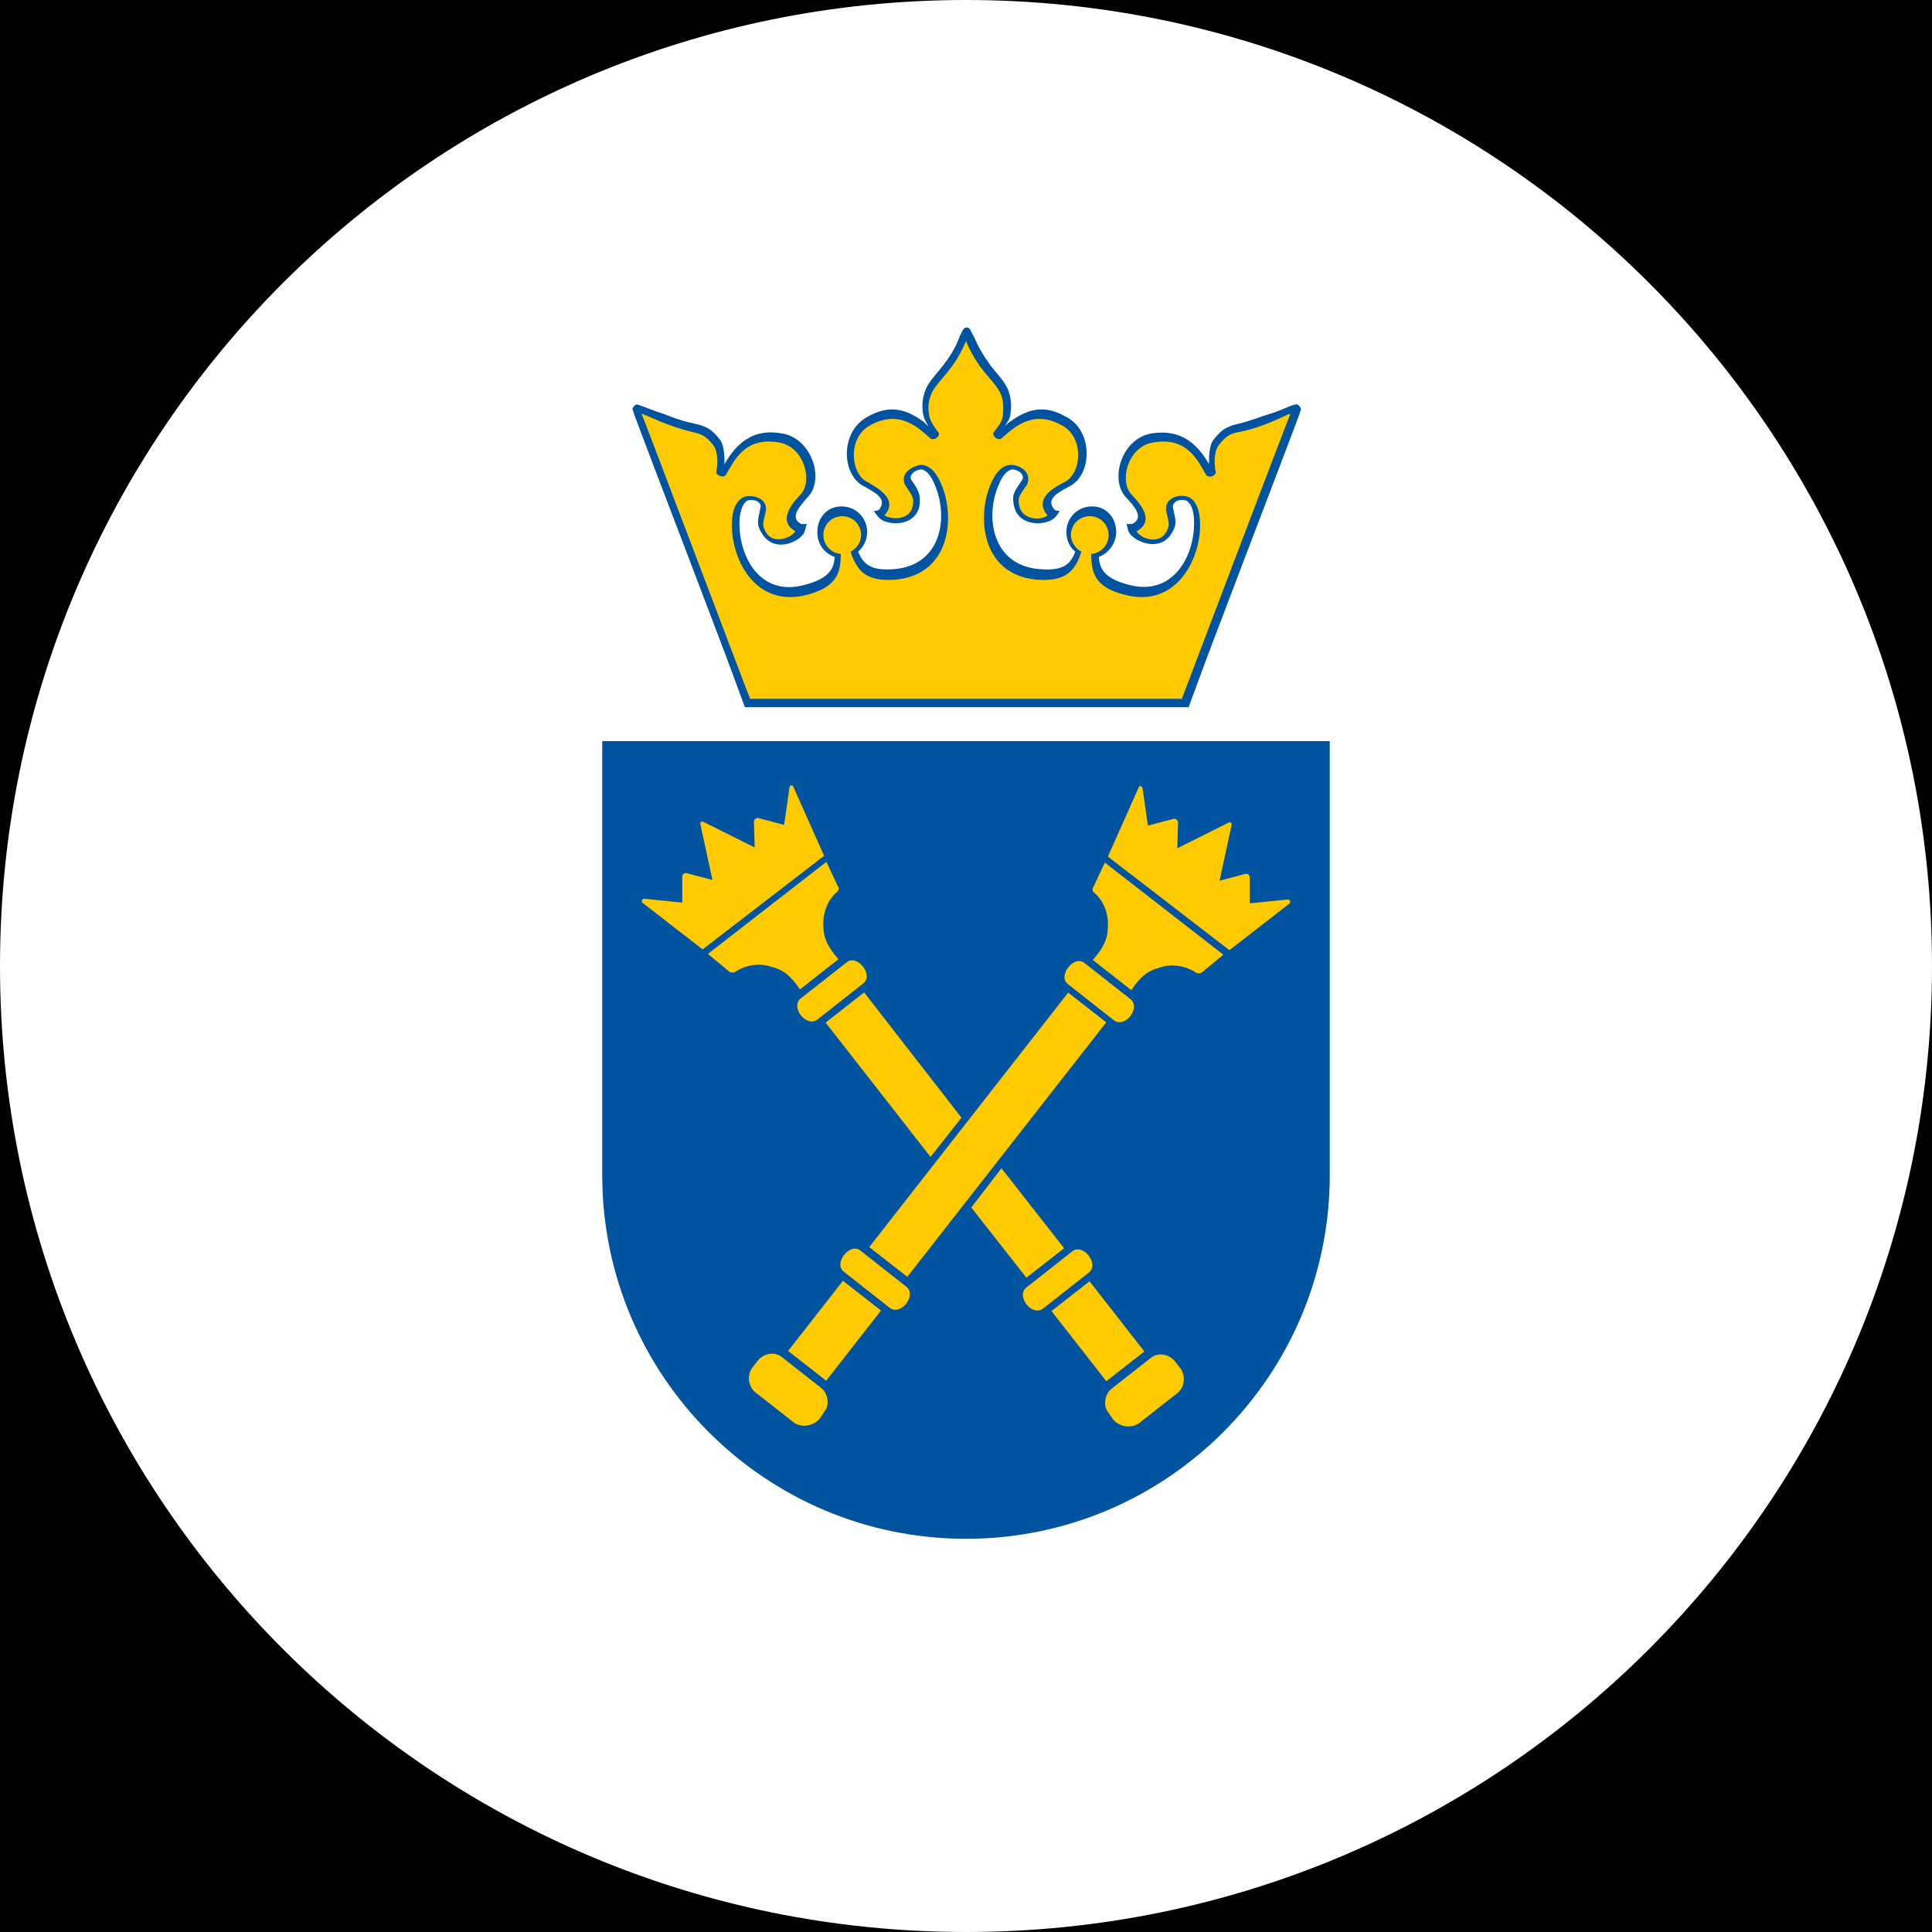
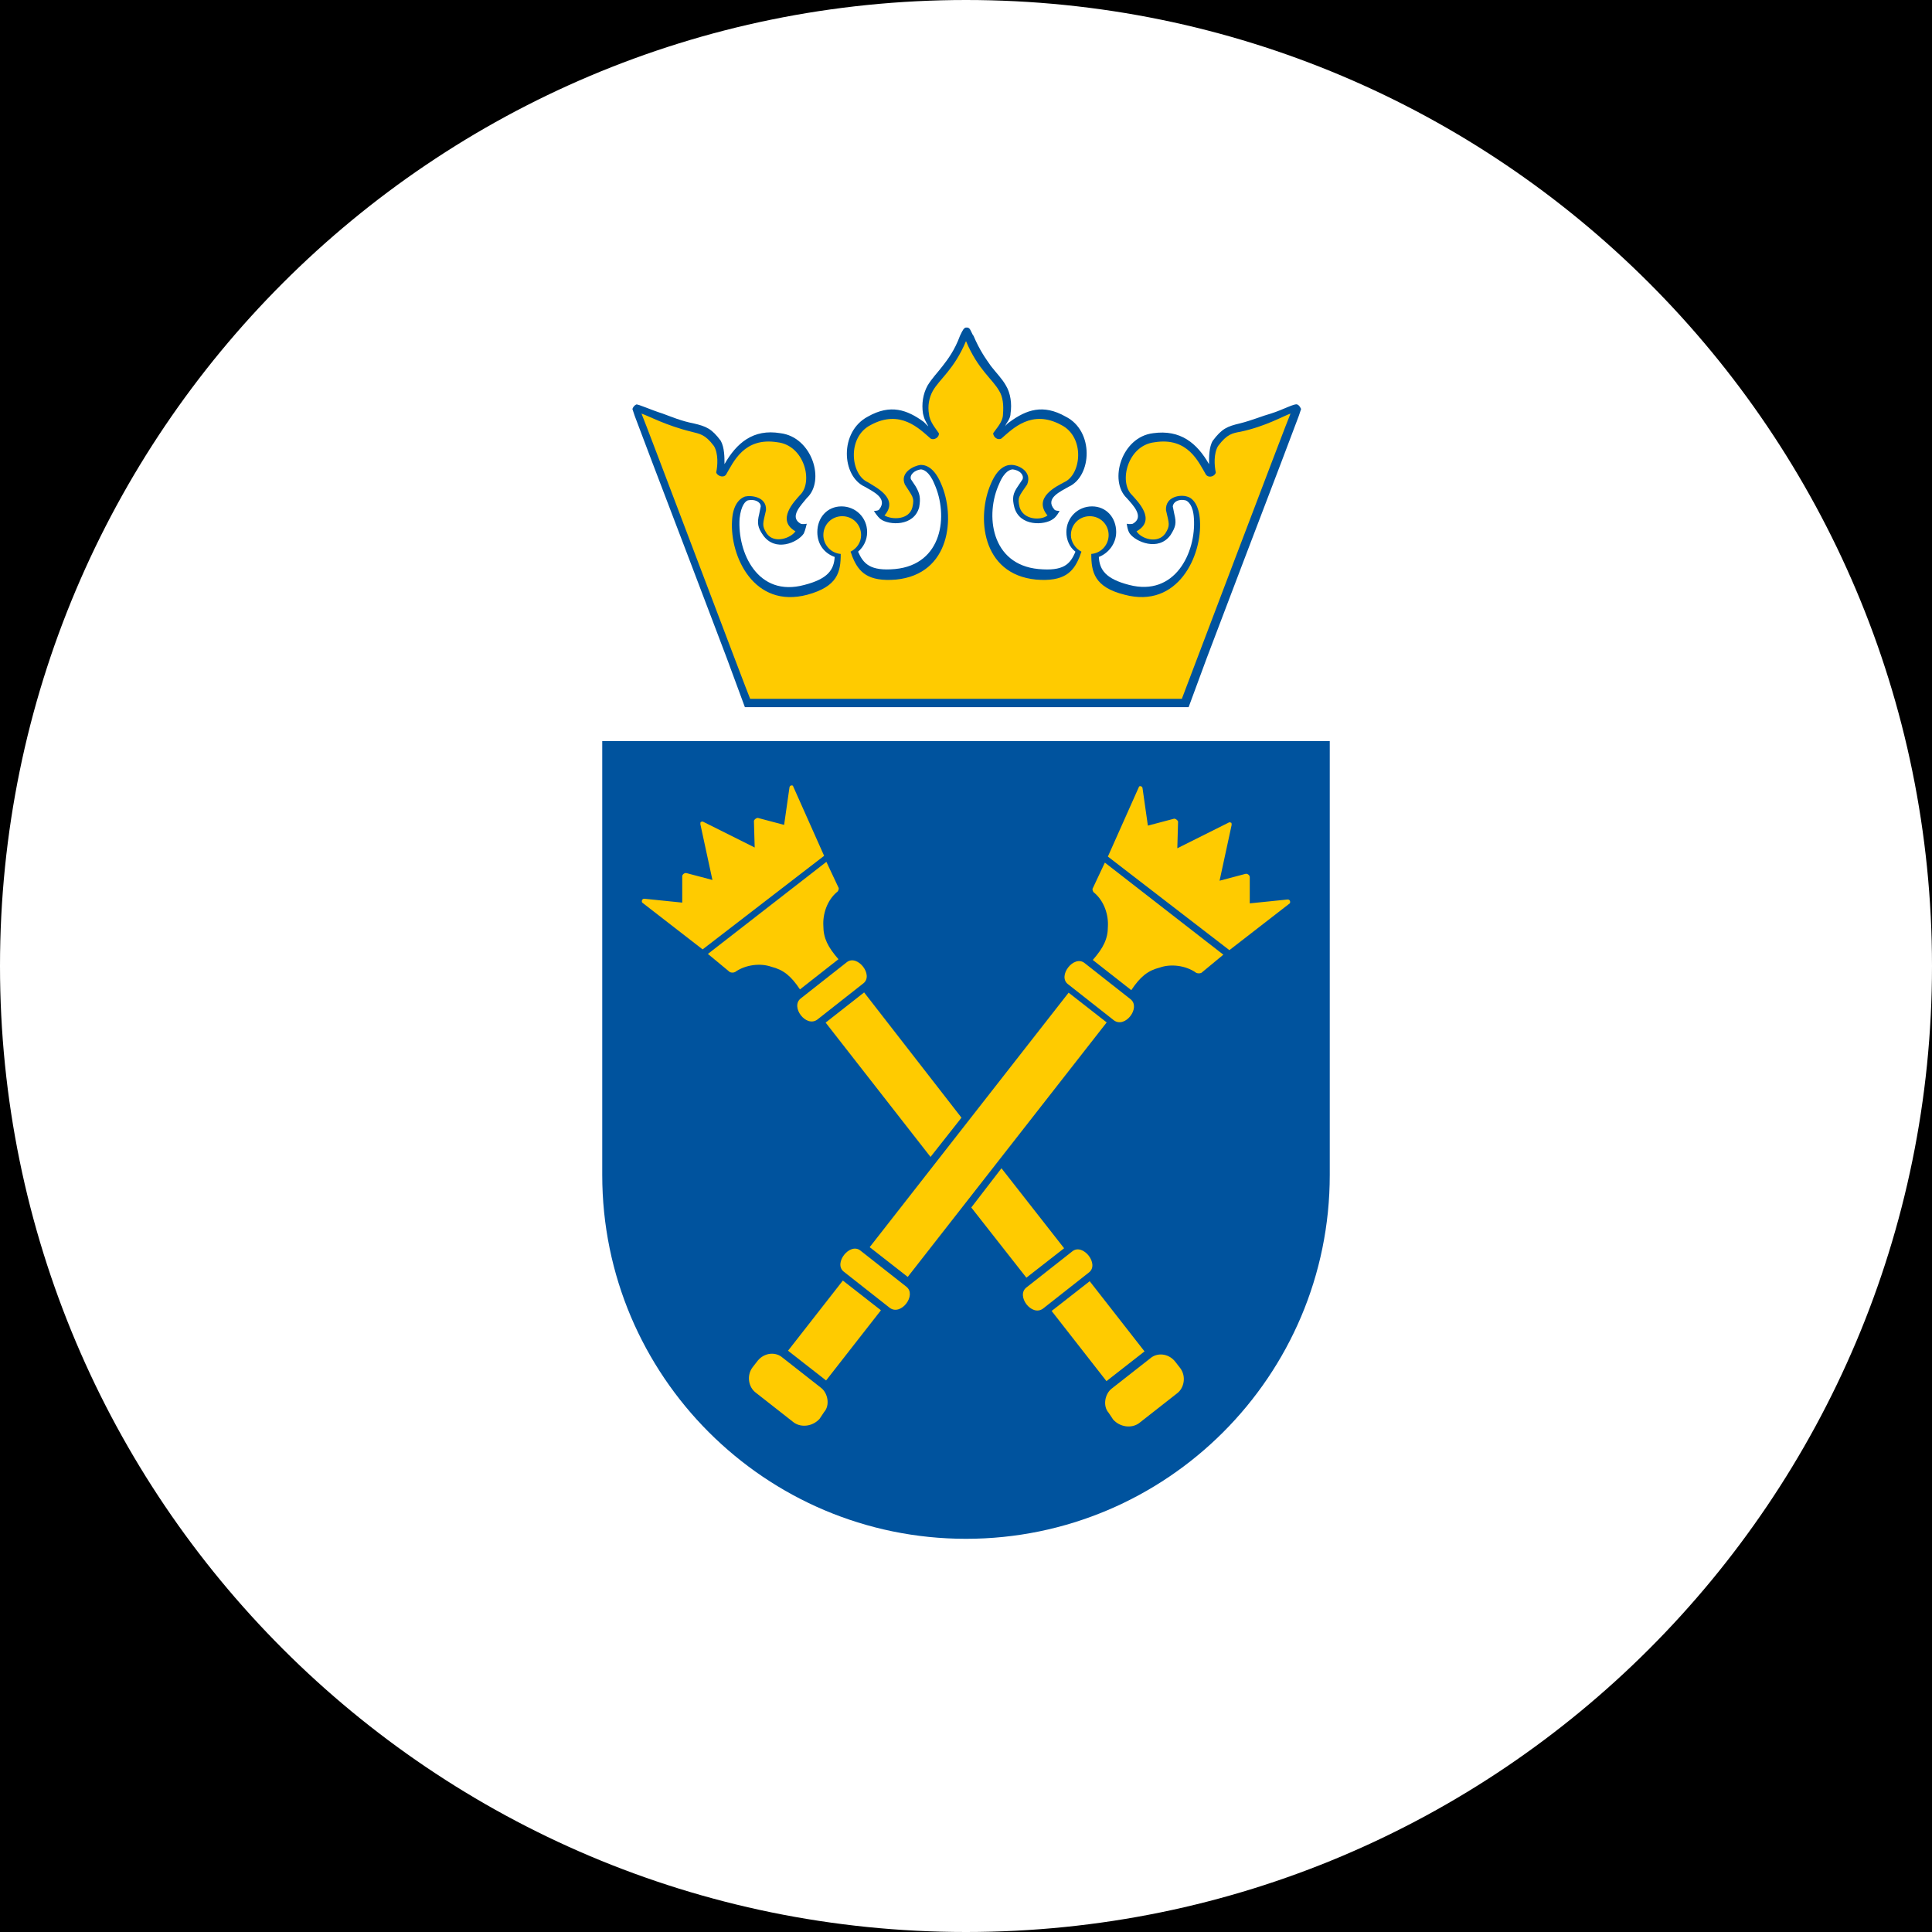
<svg xmlns="http://www.w3.org/2000/svg" version="1.1" id="affiliation" x="0px" y="0px" viewBox="0 0 256 256" style="enable-background:new 0 0 256 256;" xml:space="preserve">
  <style type="text/css">
	.st0{fill:#FFFFFF;}
	.st1{fill-rule:evenodd;clip-rule:evenodd;fill:#00539E;}
	.st2{fill-rule:evenodd;clip-rule:evenodd;fill:#FFCB00;}
	.st3{fill:#00539E;}
	.st4{fill:#FFCB00;}
</style>
  <rect id="black" width="256" height="256" />
  <circle id="background" class="st0" cx="128" cy="128" r="128" />
-   <g>
-     <path class="st1" d="M176.2,155.7c0,26.6-21.6,48.2-48.2,48.2c-26.6,0-48.2-21.6-48.2-48.2l0-57.5l96.4,0L176.2,155.7z" />
-     <rect x="109.5" y="147.2" transform="matrix(0.6159 -0.7879 0.7879 0.6159 -68.2416 160.8613)" class="st2" width="42.8" height="6.4" />
+   <g id="logo">
+     <path class="st1" d="M176.2,155.7c0,26.6-21.6,48.2-48.2,48.2s-48.2-21.6-48.2-48.2V98.2h96.4L176.2,155.7z" />
+     <rect x="109.5" y="147.2" transform="matrix(0.6159 -0.7879 0.7879 0.6159 -68.1831 160.8716)" class="st2" width="42.8" height="6.4" />
    <path class="st2" d="M108.6,188c-0.9,1-2.4,1.2-3.4,0.5l-5.1-4c-0.9-0.7-1.2-2.2-0.4-3.3l0.7-0.9c0.9-1.1,2.4-1.2,3.3-0.4l5.1,4   c0.9,0.7,1.2,2.3,0.4,3.2L108.6,188z" />
    <path class="st2" d="M146.4,114.3l-1.6,3.4c-0.1,0.1,0,0.5,0.2,0.6c1.3,1.1,1.9,2.9,1.8,4.5c0,1.6-0.6,2.8-2,4.4l5.1,4   c1.2-1.8,2.2-2.6,3.8-3c1.4-0.5,3.4-0.3,4.8,0.7c0.2,0.1,0.5,0.1,0.7,0l2.9-2.4L146.4,114.3z" />
-     <path class="st2" d="M162.9,125.9l8-6.2c0.1-0.1,0.1-0.6-0.4-0.5l-4.9,0.5l0-3.5c0-0.2-0.3-0.5-0.6-0.4l-3.4,0.9l1.6-7.4   c0-0.1,0-0.3-0.1-0.3c-0.1,0-0.2-0.1-0.3,0l-6.8,3.4l0.1-3.5c0-0.2-0.4-0.5-0.6-0.4l-3.4,0.9l-0.7-4.9c0-0.4-0.5-0.4-0.5-0.2   l-4.1,9.2L162.9,125.9z" />
+     <path class="st2" d="M162.9,125.9l8-6.2c0.1-0.1,0.1-0.6-0.4-0.5l-4.9,0.5v-3.5c0-0.2-0.3-0.5-0.6-0.4l-3.4,0.9l1.6-7.4   c0-0.1,0-0.3-0.1-0.3s-0.2-0.1-0.3,0l-6.8,3.4l0.1-3.5c0-0.2-0.4-0.5-0.6-0.4l-3.4,0.9l-0.7-4.9c0-0.4-0.5-0.4-0.5-0.2l-4.1,9.2   L162.9,125.9z" />
    <path class="st2" d="M149.8,132.4c1.4,1.1-0.7,3.9-2.2,2.8l-6.1-4.8c-1.4-1.1,0.8-3.9,2.2-2.8L149.8,132.4z" />
    <path class="st2" d="M120.1,170.5c1.4,1.1-0.7,3.9-2.2,2.8l-6.1-4.8c-1.4-1.1,0.8-3.9,2.2-2.8L120.1,170.5z" />
-     <rect x="104.7" y="173.1" transform="matrix(0.6157 -0.788 0.788 0.6157 -96.4376 154.9357)" class="st2" width="11.8" height="6.4" />
+     <rect x="104.7" y="173.1" transform="matrix(0.6157 -0.788 0.788 0.6157 -96.4484 154.9038)" class="st2" width="11.8" height="6.4" />
    <path class="st2" d="M114.5,131.5l12.9,16.6l-4.1,5.2l-13.9-17.8L114.5,131.5z M132.7,154.8l8.3,10.6l-5,3.9l-7.3-9.3L132.7,154.8z   " />
    <path class="st2" d="M147.5,188.1c0.9,1,2.4,1.2,3.4,0.5l5.1-4c0.9-0.7,1.2-2.2,0.4-3.3l-0.7-0.9c-0.9-1.1-2.4-1.2-3.3-0.4l-5.1,4   c-0.9,0.7-1.2,2.3-0.4,3.2L147.5,188.1z" />
    <path class="st2" d="M109.5,114.2l1.6,3.4c0.1,0.1,0,0.5-0.2,0.6c-1.3,1.1-1.9,2.9-1.8,4.5c0,1.6,0.6,2.8,2,4.4l-5.1,4   c-1.2-1.8-2.2-2.6-3.8-3c-1.4-0.5-3.4-0.3-4.8,0.7c-0.2,0.1-0.5,0.1-0.7,0l-2.9-2.4L109.5,114.2z" />
-     <path class="st2" d="M93.1,125.8l-8-6.2c-0.1-0.1-0.1-0.6,0.4-0.5l4.9,0.5l0-3.5c0-0.2,0.3-0.5,0.6-0.4l3.4,0.9l-1.6-7.4   c0-0.1,0-0.3,0.1-0.3c0.1,0,0.2-0.1,0.3,0l6.8,3.4l-0.1-3.5c0-0.2,0.4-0.5,0.6-0.4l3.4,0.9l0.7-4.9c0-0.4,0.5-0.4,0.5-0.2l4.1,9.2   L93.1,125.8z" />
+     <path class="st2" d="M93.1,125.8l-8-6.2c-0.1-0.1-0.1-0.6,0.4-0.5l4.9,0.5v-3.5c0-0.2,0.3-0.5,0.6-0.4l3.4,0.9l-1.6-7.4   c0-0.1,0-0.3,0.1-0.3s0.2-0.1,0.3,0l6.8,3.4l-0.1-3.5c0-0.2,0.4-0.5,0.6-0.4l3.4,0.9l0.7-4.9c0-0.4,0.5-0.4,0.5-0.2l4.1,9.2   L93.1,125.8z" />
    <path class="st2" d="M106.1,132.3c-1.4,1.1,0.7,3.9,2.2,2.8l6.1-4.8c1.4-1.1-0.8-3.9-2.2-2.8L106.1,132.3z" />
    <path class="st2" d="M136,170.6c-1.4,1.1,0.7,3.9,2.2,2.8l6.1-4.8c1.4-1.1-0.8-3.9-2.2-2.8L136,170.6z" />
-     <rect x="142.3" y="170.5" transform="matrix(0.788 -0.6157 0.6157 0.788 -77.7837 126.9788)" class="st2" width="6.4" height="11.8" />
-     <path class="st3" d="M98.7,93.7l-2.4-6.5l-4.9-12.9c-3.6-9.4-7.2-18.9-7.3-19.2l-0.3-0.9c0,0,0.1-0.4,0.5-0.6   c0.2-0.1,1.9,0.7,3.5,1.2c1.1,0.4,2.5,1,4.1,1.3c1.7,0.4,2.4,0.7,3.6,2.3c0.5,0.9,0.5,2.2,0.5,3.1c1.6-2.8,3.8-4.7,7.4-4.1   c4.2,0.5,6,6.3,3.5,8.6c-0.7,0.9-2.4,2.5-0.8,3.4c0.3,0.1,0.8,0,0.8,0s-0.2,0.9-0.4,1.3c-0.8,1.2-3.8,2.5-5.4,0.2   c-0.7-1-0.8-1.6-0.5-2.8l0.2-1c0-0.6-0.8-1-1.7-0.8c-0.3,0.1-0.9,0.6-1.1,2.4c-0.3,4.5,2.4,10.5,8.6,8.8c3.1-0.8,3.9-2,4-3.7   c-1.4-0.5-2.3-1.7-2.3-3.3c0-1.9,1.3-3.4,3.2-3.4c1.9,0,3.4,1.5,3.4,3.4c0,1.1-0.5,2-1.2,2.6c0.7,1.6,1.6,2.6,4.9,2.3   c6.3-0.6,7.1-7.1,5.2-11.3c-0.7-1.7-1.5-1.9-1.8-1.9c-0.8,0.1-1.5,0.7-1.3,1.3l0.6,0.9c0.6,1,0.7,1.6,0.5,2.8   c-0.7,2.6-4,2.4-5.1,1.6c-0.5-0.4-0.9-1.1-0.9-1.1s0.6,0,0.7-0.2c1.2-1.5-0.9-2.4-1.9-3c-3.1-1.4-3.4-7.3,0.4-9.3   c3-1.7,5.2-0.9,7.4,0.7c0.2,0.2,0.4,0.4,0.6,0.6c-0.1-0.3-0.2-0.3-0.3-0.6c-0.2-0.3-0.3-0.7-0.4-1.1c-0.2-1.3,0-2.6,0.6-3.7   c0.6-1,1.4-1.8,2-2.6c0.7-0.9,1.6-2.1,2.3-4c0.1-0.2,0.4-0.9,0.6-1c0.1-0.1,0.1-0.1,0.3-0.1c0.1,0,0.2,0,0.3,0.1   c0.2,0.1,0.4,0.8,0.6,1c0.8,1.9,1.6,3,2.3,4c0.7,0.9,1.5,1.7,2,2.6c0.6,1,0.8,2.4,0.6,3.7c0,0.4-0.2,0.8-0.4,1.1   c-0.2,0.3-0.2,0.3-0.3,0.6c0.1-0.2,0.3-0.4,0.6-0.6c2.2-1.6,4.4-2.4,7.4-0.7c3.8,1.9,3.5,7.9,0.4,9.3c-1,0.6-3.2,1.5-1.9,3   c0.1,0.2,0.7,0.2,0.7,0.2s-0.4,0.8-0.9,1.1c-1.1,0.8-4.4,1-5.1-1.6c-0.3-1.2-0.2-1.8,0.5-2.8l0.6-0.9c0.2-0.6-0.4-1.2-1.3-1.3   c-0.3,0-1.1,0.2-1.8,1.9c-1.9,4.1-1.1,10.7,5.2,11.3c3.3,0.3,4.2-0.6,4.9-2.3c-0.8-0.6-1.2-1.6-1.2-2.6c0-1.9,1.5-3.4,3.4-3.4   c1.9,0,3.2,1.5,3.2,3.4c0,1.5-1,2.8-2.3,3.3c0.1,1.7,0.9,2.9,4,3.7c6.1,1.6,8.9-4.3,8.6-8.8c-0.1-1.8-0.8-2.3-1.1-2.4   c-0.8-0.2-1.6,0.1-1.7,0.8l0.2,1c0.3,1.2,0.2,1.7-0.5,2.8c-1.6,2.2-4.6,0.9-5.4-0.2c-0.3-0.4-0.4-1.3-0.4-1.3s0.4,0.1,0.8,0   c1.6-0.9,0-2.5-0.8-3.4c-2.4-2.3-0.7-8.1,3.5-8.6c3.6-0.5,5.8,1.3,7.4,4.1c0-0.9,0-2.3,0.5-3.1c1.2-1.6,1.9-1.9,3.6-2.3   c1.6-0.4,3-1,4.1-1.3c1.6-0.5,3.2-1.4,3.5-1.2c0.3,0.1,0.5,0.6,0.5,0.6l-0.3,0.9c-0.1,0.3-3.7,9.8-7.3,19.2l-4.9,12.9l-2.4,6.5   H98.7z" />
-     <path class="st4" d="M99.4,92.6c-0.1-0.1-14.1-37.2-14.4-37.8c0.9,0.3,3.3,1.6,6.6,2.4c1.1,0.3,1.8,0.3,3,1.9   c0.6,1,0.5,2.6,0.3,3.5c0.1,0.4,0.9,0.8,1.3,0.3c1-1.7,2.4-5,6.8-4.3c3.6,0.4,4.8,5.3,3,7c-0.7,0.8-3.2,3.3-0.6,4.8   c-0.6,0.9-2.8,1.7-3.8,0.3c-0.7-1.1-0.5-1.3-0.1-3.1c0.1-1.8-2-2-2.8-1.8c-0.8,0.3-1.6,1.2-1.7,3.2c-0.3,4.7,2.9,11.7,10,9.8   c4-1.1,4.4-3,4.4-5.4c-1.3-0.1-2.3-1.2-2.3-2.5c0-1.4,1.1-2.5,2.5-2.5s2.5,1.1,2.5,2.5c0,1-0.6,1.8-1.4,2.2   c0.1,0.2,0.2,0.6,0.3,0.8c0.8,1.9,2,3.2,5.7,2.9c7.3-0.7,7.9-8.4,6-12.7c-0.8-1.9-1.8-2.5-2.7-2.5c-0.9,0.1-2.8,1-2.1,2.6   c1,1.6,1.3,1.7,1,3c-0.4,1.7-2.7,1.7-3.7,1.1c2-2.3-1.3-3.8-2.2-4.4c-2.3-1-2.8-6,0.4-7.6c3.9-2.1,6.4,0.5,7.9,1.8   c0.5,0.3,1.2-0.2,1.1-0.7c-0.4-0.6-1.2-1.5-1.3-2.5c-0.2-1.1,0-2.2,0.5-3.1c0.9-1.6,2.8-2.8,4.4-6.6c1.6,3.8,3.5,5,4.4,6.6   c0.5,0.8,0.6,1.9,0.5,3.1c0,1-0.9,1.9-1.3,2.5c0,0.5,0.6,1,1.1,0.7c1.5-1.3,4-3.9,7.9-1.8c3.2,1.6,2.7,6.6,0.4,7.6   c-0.9,0.5-4.2,2-2.2,4.4c-0.9,0.7-3.2,0.6-3.7-1.1c-0.3-1.3-0.1-1.4,1-3c0.7-1.7-1.1-2.6-2.1-2.6c-0.9,0-1.9,0.6-2.7,2.5   c-1.9,4.3-1.3,12,6,12.7c3.7,0.3,4.9-1,5.7-2.9c0.1-0.2,0.2-0.6,0.3-0.8c-0.8-0.4-1.4-1.3-1.4-2.2c0-1.4,1.1-2.5,2.5-2.5   c1.4,0,2.5,1.1,2.5,2.5c0,1.3-1,2.4-2.3,2.5c0,2.4,0.4,4.4,4.4,5.4c7.1,1.9,10.3-5.2,10-9.8c-0.1-2-0.9-3-1.7-3.2   c-0.9-0.3-2.9,0-2.8,1.8c0.4,1.8,0.6,2-0.1,3.1c-1,1.4-3.2,0.7-3.8-0.3c2.7-1.5,0.1-4-0.6-4.8c-1.8-1.7-0.6-6.6,3-7   c4.4-0.7,5.8,2.6,6.8,4.3c0.4,0.5,1.2,0.2,1.3-0.3c-0.2-0.9-0.3-2.5,0.3-3.5c1.2-1.6,1.9-1.7,3-1.9c3.3-0.7,5.7-2.1,6.6-2.4   c-0.3,0.6-14.4,37.8-14.4,37.8H99.4z" />
+     <rect x="142.3" y="170.5" transform="matrix(0.788 -0.6157 0.6157 0.788 -77.7629 126.969)" class="st2" width="6.4" height="11.8" />
+     <path class="st3" d="M98.7,93.7l-2.4-6.5l-4.9-12.9c-3.6-9.4-7.2-18.9-7.3-19.2l-0.3-0.9c0,0,0.1-0.4,0.5-0.6   c0.2-0.1,1.9,0.7,3.5,1.2c1.1,0.4,2.5,1,4.1,1.3c1.7,0.4,2.4,0.7,3.6,2.3c0.5,0.9,0.5,2.2,0.5,3.1c1.6-2.8,3.8-4.7,7.4-4.1   c4.2,0.5,6,6.3,3.5,8.6c-0.7,0.9-2.4,2.5-0.8,3.4c0.3,0.1,0.8,0,0.8,0s-0.2,0.9-0.4,1.3c-0.8,1.2-3.8,2.5-5.4,0.2   c-0.7-1-0.8-1.6-0.5-2.8l0.2-1c0-0.6-0.8-1-1.7-0.8c-0.3,0.1-0.9,0.6-1.1,2.4c-0.3,4.5,2.4,10.5,8.6,8.8c3.1-0.8,3.9-2,4-3.7   c-1.4-0.5-2.3-1.7-2.3-3.3c0-1.9,1.3-3.4,3.2-3.4c1.9,0,3.4,1.5,3.4,3.4c0,1.1-0.5,2-1.2,2.6c0.7,1.6,1.6,2.6,4.9,2.3   c6.3-0.6,7.1-7.1,5.2-11.3c-0.7-1.7-1.5-1.9-1.8-1.9c-0.8,0.1-1.5,0.7-1.3,1.3l0.6,0.9c0.6,1,0.7,1.6,0.5,2.8   c-0.7,2.6-4,2.4-5.1,1.6c-0.5-0.4-0.9-1.1-0.9-1.1s0.6,0,0.7-0.2c1.2-1.5-0.9-2.4-1.9-3c-3.1-1.4-3.4-7.3,0.4-9.3   c3-1.7,5.2-0.9,7.4,0.7c0.2,0.2,0.4,0.4,0.6,0.6c-0.1-0.3-0.2-0.3-0.3-0.6c-0.2-0.3-0.3-0.7-0.4-1.1c-0.2-1.3,0-2.6,0.6-3.7   c0.6-1,1.4-1.8,2-2.6c0.7-0.9,1.6-2.1,2.3-4c0.1-0.2,0.4-0.9,0.6-1c0.1-0.1,0.1-0.1,0.3-0.1c0.1,0,0.2,0,0.3,0.1   c0.2,0.1,0.4,0.8,0.6,1c0.8,1.9,1.6,3,2.3,4c0.7,0.9,1.5,1.7,2,2.6c0.6,1,0.8,2.4,0.6,3.7c0,0.4-0.2,0.8-0.4,1.1s-0.2,0.3-0.3,0.6   c0.1-0.2,0.3-0.4,0.6-0.6c2.2-1.6,4.4-2.4,7.4-0.7c3.8,1.9,3.5,7.9,0.4,9.3c-1,0.6-3.2,1.5-1.9,3c0.1,0.2,0.7,0.2,0.7,0.2   s-0.4,0.8-0.9,1.1c-1.1,0.8-4.4,1-5.1-1.6c-0.3-1.2-0.2-1.8,0.5-2.8l0.6-0.9c0.2-0.6-0.4-1.2-1.3-1.3c-0.3,0-1.1,0.2-1.8,1.9   c-1.9,4.1-1.1,10.7,5.2,11.3c3.3,0.3,4.2-0.6,4.9-2.3c-0.8-0.6-1.2-1.6-1.2-2.6c0-1.9,1.5-3.4,3.4-3.4s3.2,1.5,3.2,3.4   c0,1.5-1,2.8-2.3,3.3c0.1,1.7,0.9,2.9,4,3.7c6.1,1.6,8.9-4.3,8.6-8.8c-0.1-1.8-0.8-2.3-1.1-2.4c-0.8-0.2-1.6,0.1-1.7,0.8l0.2,1   c0.3,1.2,0.2,1.7-0.5,2.8c-1.6,2.2-4.6,0.9-5.4-0.2c-0.3-0.4-0.4-1.3-0.4-1.3s0.4,0.1,0.8,0c1.6-0.9,0-2.5-0.8-3.4   c-2.4-2.3-0.7-8.1,3.5-8.6c3.6-0.5,5.8,1.3,7.4,4.1c0-0.9,0-2.3,0.5-3.1c1.2-1.6,1.9-1.9,3.6-2.3c1.6-0.4,3-1,4.1-1.3   c1.6-0.5,3.2-1.4,3.5-1.2c0.3,0.1,0.5,0.6,0.5,0.6l-0.3,0.9c-0.1,0.3-3.7,9.8-7.3,19.2l-4.9,12.9l-2.4,6.5   C157.5,93.7,98.7,93.7,98.7,93.7z" />
+     <path class="st4" d="M99.4,92.6C99.3,92.5,85.3,55.4,85,54.8c0.9,0.3,3.3,1.6,6.6,2.4c1.1,0.3,1.8,0.3,3,1.9c0.6,1,0.5,2.6,0.3,3.5   c0.1,0.4,0.9,0.8,1.3,0.3c1-1.7,2.4-5,6.8-4.3c3.6,0.4,4.8,5.3,3,7c-0.7,0.8-3.2,3.3-0.6,4.8c-0.6,0.9-2.8,1.7-3.8,0.3   c-0.7-1.1-0.5-1.3-0.1-3.1c0.1-1.8-2-2-2.8-1.8C97.9,66.1,97.1,67,97,69c-0.3,4.7,2.9,11.7,10,9.8c4-1.1,4.4-3,4.4-5.4   c-1.3-0.1-2.3-1.2-2.3-2.5c0-1.4,1.1-2.5,2.5-2.5s2.5,1.1,2.5,2.5c0,1-0.6,1.8-1.4,2.2c0.1,0.2,0.2,0.6,0.3,0.8   c0.8,1.9,2,3.2,5.7,2.9c7.3-0.7,7.9-8.4,6-12.7c-0.8-1.9-1.8-2.5-2.7-2.5c-0.9,0.1-2.8,1-2.1,2.6c1,1.6,1.3,1.7,1,3   c-0.4,1.7-2.7,1.7-3.7,1.1c2-2.3-1.3-3.8-2.2-4.4c-2.3-1-2.8-6,0.4-7.6c3.9-2.1,6.4,0.5,7.9,1.8c0.5,0.3,1.2-0.2,1.1-0.7   c-0.4-0.6-1.2-1.5-1.3-2.5c-0.2-1.1,0-2.2,0.5-3.1c0.9-1.6,2.8-2.8,4.4-6.6c1.6,3.8,3.5,5,4.4,6.6c0.5,0.8,0.6,1.9,0.5,3.1   c0,1-0.9,1.9-1.3,2.5c0,0.5,0.6,1,1.1,0.7c1.5-1.3,4-3.9,7.9-1.8c3.2,1.6,2.7,6.6,0.4,7.6c-0.9,0.5-4.2,2-2.2,4.4   c-0.9,0.7-3.2,0.6-3.7-1.1c-0.3-1.3-0.1-1.4,1-3c0.7-1.7-1.1-2.6-2.1-2.6c-0.9,0-1.9,0.6-2.7,2.5c-1.9,4.3-1.3,12,6,12.7   c3.7,0.3,4.9-1,5.7-2.9c0.1-0.2,0.2-0.6,0.3-0.8c-0.8-0.4-1.4-1.3-1.4-2.2c0-1.4,1.1-2.5,2.5-2.5s2.5,1.1,2.5,2.5   c0,1.3-1,2.4-2.3,2.5c0,2.4,0.4,4.4,4.4,5.4c7.1,1.9,10.3-5.2,10-9.8c-0.1-2-0.9-3-1.7-3.2c-0.9-0.3-2.9,0-2.8,1.8   c0.4,1.8,0.6,2-0.1,3.1c-1,1.4-3.2,0.7-3.8-0.3c2.7-1.5,0.1-4-0.6-4.8c-1.8-1.7-0.6-6.6,3-7c4.4-0.7,5.8,2.6,6.8,4.3   c0.4,0.5,1.2,0.2,1.3-0.3c-0.2-0.9-0.3-2.5,0.3-3.5c1.2-1.6,1.9-1.7,3-1.9c3.3-0.7,5.7-2.1,6.6-2.4c-0.3,0.6-14.4,37.8-14.4,37.8   S99.4,92.6,99.4,92.6z" />
  </g>
</svg>
